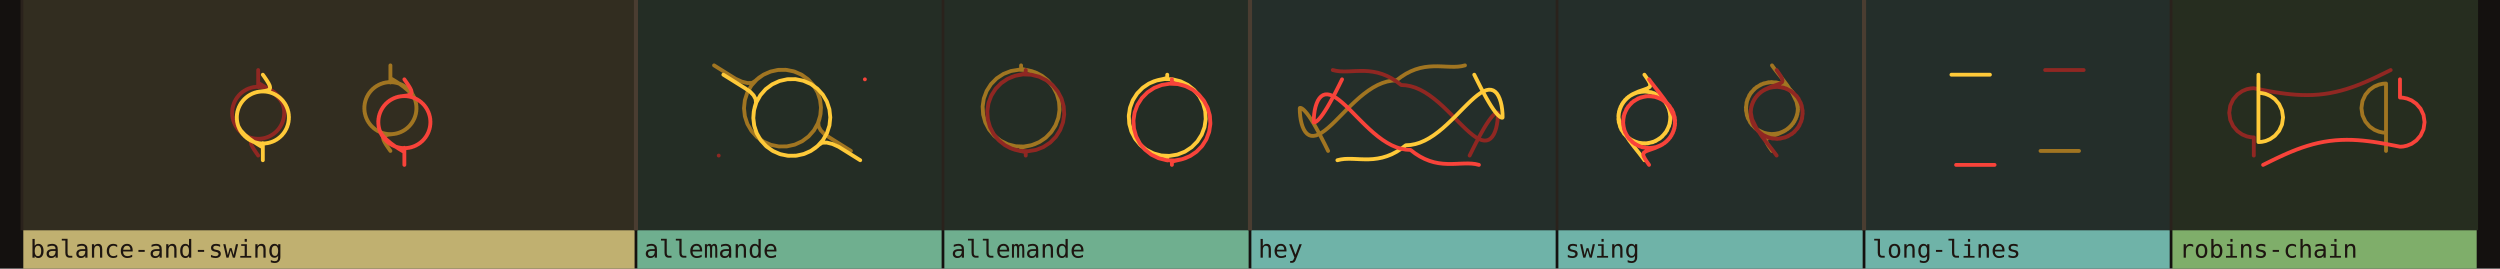
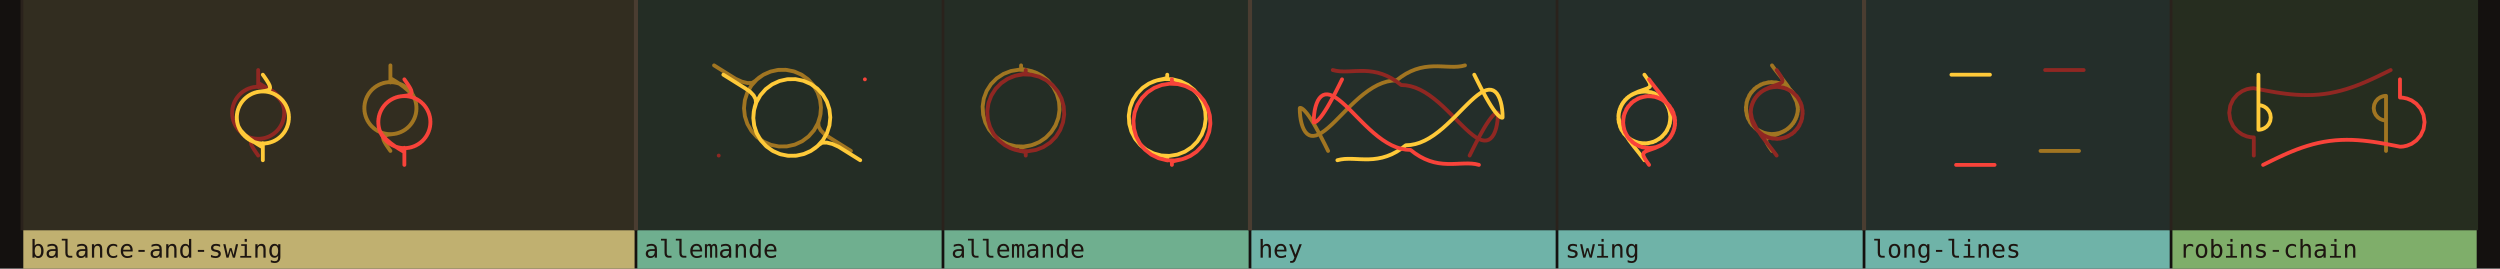
<svg xmlns="http://www.w3.org/2000/svg" viewBox="0 0 912 98" width="912" height="98" role="img">
  <rect width="912" height="98" fill="#14110f" />
  <svg x="8" y="0" width="224" height="84" viewBox="0 0 224 84">
    <rect width="224" height="84" fill="#c0b070" fill-opacity="0.18" />
    <path d="M134.42 23.85L134.42 24.13L134.42 24.83L134.42 25.8L134.42 26.86L134.42 27.85L134.42 28.61L134.42 29.25L134.42 29.75L134.42 30.04L134.42 30.09L134.42 30.09L134.42 30.09L134.42 30.09L134.42 30.07L134.42 29.79L134.42 29.28L134.42 28.66L134.42 27.98L134.42 27.38L134.42 26.97L134.42 26.85L134.42 26.85L134.42 26.85L134.42 26.85L134.42 26.85L134.42 26.85L134.42 26.85L134.42 26.85L134.42 27.12L134.42 27.69L134.42 28.27L134.42 28.53L134.66 28.67L135.32 29.05L136.36 29.68L137.72 30.57L139.33 31.73L141.01 33.16L142.5 34.77L143.41 36.33L143.81 37.87L143.94 39.62L143.74 41.39L143.22 43.1L142.38 44.68L141.26 46.07L139.91 47.24L138.36 48.12L136.67 48.71L134.9 48.96L133.12 48.89L131.38 48.48L129.74 47.75L128.28 46.73L127.03 45.46L126.03 43.97L125.34 42.32L124.96 40.58L124.92 38.79L125.21 37.03L125.82 35.35L126.74 33.82L127.93 32.48L129.35 31.4L130.94 30.59L132.66 30.1L134.44 29.93L136.21 30.1L137.93 30.6L139.52 31.42L140.93 32.51L142.12 33.85L143.03 35.39L143.64 37.07L143.92 38.83L143.87 40.62L143.49 42.36L142.78 44L141.79 45.49L140.53 46.76L139.06 47.77L137.42 48.49L135.68 48.89L133.9 48.96L132.13 48.7L130.45 48.11L128.9 47.21L127.55 46.05L126.44 44.65L125.61 43.06L125.09 41.36L124.9 39.58L125.04 37.8L125.52 36.08L126.3 34.47L127.38 33.04L128.7 31.84L130.22 30.91L131.89 30.27L133.65 29.96L135.44 29.99L137.19 30.34L138.84 31.02L140.34 32L141.63 33.23L142.66 34.69L143.41 36.31L143.84 38.05L143.93 39.83L143.7 41.6L143.13 43.3L142.26 44.86L141.11 46.23L139.73 47.36L138.16 48.21L136.51 48.74L134.96 48.97L133.6 49.13L132.57 49.39L131.96 49.78L131.77 50.34L131.92 51.06L132.33 51.91L132.88 52.82L133.46 53.68L133.96 54.4L134.3 54.88L134.42 55.06" fill="none" stroke="#a17521" stroke-width="1.4" stroke-linecap="round" stroke-linejoin="round" />
    <path d="M86.19 25.55L86.19 25.82L86.19 26.53L86.19 27.5L86.19 28.56L86.19 29.55L86.19 30.31L86.19 30.95L86.19 31.44L86.19 31.74L86.19 31.79L86.19 31.79L86.19 31.79L86.19 31.79L86.19 31.76L86.19 31.48L86.19 30.98L86.19 30.36L86.19 29.68L86.19 29.07L86.19 28.66L86.19 28.55L86.19 28.55L86.19 28.55L86.19 28.55L86.19 28.55L86.19 28.55L86.19 28.55L86.19 28.55L86.19 28.81L86.19 29.39L86.19 29.97L86.19 30.23L86.43 30.37L87.09 30.75L88.13 31.38L89.49 32.26L91.1 33.43L92.78 34.86L94.27 36.47L95.18 38.03L95.58 39.56L95.71 41.31L95.51 43.09L94.99 44.8L94.15 46.38L93.03 47.77L91.68 48.93L90.13 49.82L88.44 50.4L86.67 50.66L84.89 50.58L83.15 50.18L81.51 49.45L80.05 48.43L78.8 47.15L77.8 45.67L77.11 44.02L76.73 42.28L76.69 40.49L76.98 38.73L77.59 37.05L78.51 35.52L79.7 34.18L81.12 33.09L82.71 32.29L84.43 31.79L86.21 31.63L87.98 31.8L89.7 32.3L91.29 33.11L92.7 34.21L93.89 35.55L94.8 37.08L95.41 38.76L95.69 40.53L95.64 42.31L95.26 44.06L94.55 45.7L93.56 47.18L92.3 48.45L90.83 49.47L89.19 50.19L87.45 50.59L85.67 50.66L83.9 50.4L82.22 49.81L80.67 48.91L79.32 47.74L78.21 46.34L77.38 44.76L76.86 43.05L76.67 41.28L76.81 39.5L77.29 37.77L78.07 36.17L79.15 34.74L80.47 33.54L81.99 32.6L83.66 31.97L85.42 31.66L87.21 31.68L88.96 32.04L90.61 32.72L92.11 33.69L93.4 34.93L94.43 36.39L95.18 38.01L95.61 39.74L95.7 41.53L95.47 43.3L94.9 44.99L94.03 46.55L92.88 47.92L91.5 49.05L89.93 49.91L88.28 50.44L86.73 50.66L85.37 50.83L84.34 51.08L83.73 51.47L83.54 52.03L83.69 52.76L84.1 53.61L84.65 54.52L85.23 55.38L85.73 56.1L86.07 56.58L86.19 56.75" fill="none" stroke="#902722" stroke-width="1.4" stroke-linecap="round" stroke-linejoin="round" />
    <path d="M87.88 58.45L87.88 58.18L87.88 57.47L87.88 56.5L87.88 55.44L87.88 54.45L87.88 53.69L87.88 53.05L87.88 52.56L87.88 52.26L87.88 52.21L87.88 52.21L87.88 52.21L87.88 52.21L87.88 52.24L87.88 52.52L87.88 53.02L87.88 53.64L87.88 54.32L87.88 54.93L87.88 55.34L87.88 55.45L87.88 55.45L87.88 55.45L87.88 55.45L87.88 55.45L87.88 55.45L87.88 55.45L87.88 55.45L87.88 55.19L87.88 54.61L87.88 54.03L87.88 53.77L87.65 53.63L86.98 53.25L85.95 52.62L84.58 51.74L82.97 50.57L81.29 49.14L79.8 47.53L78.89 45.97L78.5 44.44L78.36 42.69L78.56 40.91L79.09 39.2L79.92 37.62L81.04 36.23L82.4 35.07L83.95 34.18L85.63 33.6L87.4 33.34L89.19 33.42L90.93 33.82L92.56 34.55L94.03 35.57L95.28 36.85L96.27 38.33L96.96 39.98L97.34 41.72L97.38 43.51L97.09 45.27L96.48 46.95L95.56 48.48L94.37 49.82L92.96 50.91L91.36 51.71L89.65 52.21L87.87 52.37L86.09 52.2L84.37 51.7L82.78 50.89L81.37 49.79L80.19 48.45L79.28 46.92L78.67 45.24L78.38 43.47L78.43 41.69L78.82 39.94L79.52 38.3L80.52 36.82L81.77 35.55L83.24 34.53L84.88 33.81L86.62 33.41L88.4 33.34L90.17 33.6L91.86 34.19L93.4 35.09L94.76 36.26L95.87 37.66L96.7 39.24L97.22 40.95L97.41 42.72L97.26 44.5L96.79 46.23L96 47.83L94.93 49.26L93.61 50.46L92.08 51.4L90.41 52.03L88.65 52.34L86.87 52.32L85.12 51.96L83.46 51.28L81.97 50.31L80.68 49.07L79.64 47.61L78.9 45.99L78.47 44.26L78.37 42.47L78.61 40.7L79.17 39.01L80.04 37.45L81.19 36.08L82.57 34.95L84.14 34.09L85.79 33.56L87.34 33.34L88.7 33.17L89.73 32.92L90.34 32.53L90.54 31.97L90.38 31.24L89.97 30.39L89.42 29.48L88.85 28.62L88.35 27.9L88.01 27.42L87.88 27.25" fill="none" stroke="#ffca39" stroke-width="1.4" stroke-linecap="round" stroke-linejoin="round" />
    <path d="M139.51 60.15L139.51 59.87L139.51 59.17L139.51 58.2L139.51 57.14L139.51 56.15L139.51 55.39L139.51 54.75L139.51 54.25L139.51 53.96L139.51 53.91L139.51 53.91L139.51 53.91L139.51 53.91L139.51 53.93L139.51 54.21L139.51 54.72L139.51 55.34L139.51 56.02L139.51 56.62L139.51 57.03L139.51 57.15L139.51 57.15L139.51 57.15L139.51 57.15L139.51 57.15L139.51 57.15L139.51 57.15L139.51 57.15L139.51 56.88L139.51 56.31L139.51 55.73L139.51 55.47L139.27 55.33L138.61 54.95L137.57 54.32L136.2 53.43L134.6 52.27L132.91 50.84L131.43 49.23L130.51 47.67L130.12 46.13L129.99 44.38L130.19 42.61L130.71 40.9L131.55 39.32L132.66 37.93L134.02 36.76L135.57 35.88L137.26 35.29L139.03 35.04L140.81 35.11L142.55 35.52L144.18 36.25L145.65 37.27L146.9 38.54L147.89 40.03L148.59 41.68L148.97 43.42L149.01 45.21L148.72 46.97L148.1 48.65L147.19 50.18L146 51.52L144.58 52.6L142.99 53.41L141.27 53.9L139.49 54.07L137.71 53.9L136 53.4L134.41 52.58L132.99 51.49L131.81 50.15L130.9 48.61L130.29 46.93L130.01 45.17L130.06 43.38L130.44 41.64L131.14 40L132.14 38.51L133.4 37.24L134.87 36.23L136.5 35.51L138.24 35.11L140.03 35.04L141.8 35.3L143.48 35.89L145.03 36.79L146.38 37.95L147.49 39.35L148.32 40.94L148.84 42.64L149.03 44.42L148.89 46.2L148.41 47.92L147.62 49.53L146.55 50.96L145.23 52.16L143.71 53.09L142.04 53.73L140.28 54.04L138.49 54.01L136.74 53.66L135.09 52.98L133.59 52L132.3 50.77L131.27 49.31L130.52 47.69L130.09 45.95L129.99 44.17L130.23 42.4L130.8 40.7L131.67 39.14L132.81 37.77L134.2 36.64L135.77 35.79L137.41 35.26L138.96 35.03L140.33 34.87L141.36 34.61L141.96 34.22L142.16 33.66L142.01 32.94L141.6 32.09L141.05 31.18L140.47 30.32L139.97 29.6L139.63 29.12L139.51 28.94" fill="none" stroke="#f8433a" stroke-width="1.4" stroke-linecap="round" stroke-linejoin="round" />
  </svg>
  <path d="M8 0L8 84" stroke="#2a221c" stroke-width="1" fill="none" />
  <svg x="8" y="84" width="224" height="14" viewBox="0 0 224 14">
    <rect x="0.5" width="223" height="14" fill="#c0b070" />
    <text x="3" y="10" fill="#1d1510" font-size="9" font-family="ui-monospace, Menlo, monospace">balance-and-swing</text>
  </svg>
  <svg x="232" y="0" width="112" height="84" viewBox="0 0 112 84">
    <rect width="112" height="84" fill="#6faf8f" fill-opacity="0.18" />
    <path d="M78.42 55.06L78.08 54.84L77.16 54.27L75.79 53.41L74.11 52.36L72.27 51.21L70.4 50.04L68.68 48.87L67.41 47.53L66.65 46.16L66.51 44.79L66.95 43.34L67.35 41.5L67.49 39.26L67.21 36.65L66.34 33.87L64.89 31.3L62.93 29.09L60.56 27.34L57.87 26.13L54.99 25.5L52.04 25.48L49.16 26.09L46.46 27.28L44.07 29.01L42.1 31.2L40.62 33.75L39.72 36.56L39.41 39.49L39.73 42.42L40.65 45.22L42.14 47.77L44.12 49.95L46.52 51.66L49.22 52.84L52.11 53.43L55.06 53.4L57.94 52.76L60.62 51.53L62.98 49.77L64.93 47.55L66.36 44.98L67.23 42.16L67.49 39.22L67.14 36.3L66.18 33.51L64.65 30.98L62.64 28.83L60.22 27.15L57.5 26.01L54.6 25.46L51.65 25.53L48.9 26.17L46.64 27.18L44.88 28.33L43.58 29.47L42.38 30.25L40.69 30.3L38.6 29.78L36.35 28.75L34.13 27.38L32.01 26.05L30.21 24.93L28.96 24.14L28.49 23.85" fill="none" stroke="#a17521" stroke-width="1.4" stroke-linecap="round" stroke-linejoin="round" />
    <path d="M30.19 56.75L30.19 56.75L30.19 56.75L30.19 56.75L30.19 56.75L30.19 56.75L30.19 56.75L30.19 56.75L30.19 56.75L30.19 56.75L30.19 56.75L30.19 56.75L30.19 56.75L30.19 56.75L30.19 56.75L30.19 56.75L30.19 56.75L30.19 56.75L30.19 56.75L30.19 56.75L30.19 56.75L30.19 56.75L30.19 56.75L30.19 56.75L30.19 56.75L30.19 56.75L30.19 56.75L30.19 56.75L30.19 56.75L30.19 56.75L30.19 56.75L30.19 56.75L30.19 56.75L30.19 56.75L30.19 56.75L30.19 56.75L30.19 56.75L30.19 56.75L30.19 56.75L30.19 56.75L30.19 56.75L30.19 56.75L30.19 56.75L30.19 56.75L30.19 56.75L30.19 56.75L30.19 56.75L30.19 56.75L30.19 56.75L30.19 56.75L30.19 56.75L30.19 56.75L30.19 56.75L30.19 56.75L30.19 56.75L30.19 56.75L30.19 56.75L30.19 56.75L30.19 56.75L30.19 56.75L30.19 56.75L30.19 56.75L30.19 56.75L30.19 56.75L30.19 56.75" fill="none" stroke="#902722" stroke-width="1.4" stroke-linecap="round" stroke-linejoin="round" />
    <path d="M31.88 27.25L32.22 27.46L33.15 28.04L34.52 28.89L36.19 29.94L38.04 31.09L39.91 32.26L41.62 33.43L42.9 34.77L43.65 36.15L43.79 37.51L43.35 38.96L42.96 40.8L42.81 43.05L43.09 45.65L43.97 48.43L45.42 51L47.37 53.21L49.74 54.96L52.43 56.18L55.31 56.81L58.26 56.82L61.14 56.22L63.84 55.03L66.23 53.3L68.21 51.11L69.68 48.55L70.59 45.75L70.89 42.81L70.57 39.88L69.65 37.08L68.17 34.54L66.18 32.36L63.78 30.64L61.08 29.46L58.19 28.87L55.24 28.9L52.37 29.54L49.69 30.77L47.32 32.53L45.38 34.75L43.94 37.32L43.07 40.14L42.81 43.08L43.17 46.01L44.13 48.79L45.65 51.32L47.66 53.47L50.09 55.15L52.8 56.3L55.7 56.84L58.65 56.77L61.41 56.13L63.66 55.13L65.42 53.97L66.73 52.83L67.93 52.05L69.61 52.01L71.7 52.53L73.95 53.55L76.17 54.93L78.29 56.25L80.1 57.38L81.34 58.16L81.81 58.45" fill="none" stroke="#ffca39" stroke-width="1.4" stroke-linecap="round" stroke-linejoin="round" />
    <path d="M83.51 28.94L83.51 28.94L83.51 28.94L83.51 28.94L83.51 28.94L83.51 28.94L83.51 28.94L83.51 28.94L83.51 28.94L83.51 28.94L83.51 28.94L83.51 28.94L83.51 28.94L83.51 28.94L83.51 28.94L83.51 28.94L83.51 28.94L83.51 28.94L83.51 28.94L83.51 28.94L83.51 28.94L83.51 28.94L83.51 28.94L83.51 28.94L83.51 28.94L83.51 28.94L83.51 28.94L83.51 28.94L83.51 28.94L83.51 28.94L83.51 28.94L83.51 28.94L83.51 28.94L83.51 28.94L83.51 28.94L83.51 28.94L83.51 28.94L83.51 28.94L83.51 28.94L83.51 28.94L83.51 28.94L83.51 28.94L83.51 28.94L83.51 28.94L83.51 28.94L83.51 28.94L83.51 28.94L83.51 28.94L83.51 28.94L83.51 28.94L83.51 28.94L83.51 28.94L83.51 28.94L83.51 28.94L83.51 28.94L83.51 28.94L83.51 28.94L83.51 28.94L83.51 28.94L83.51 28.94L83.51 28.94L83.51 28.94L83.51 28.94L83.51 28.94L83.51 28.94" fill="none" stroke="#f8433a" stroke-width="1.4" stroke-linecap="round" stroke-linejoin="round" />
  </svg>
  <path d="M232 0L232 84" stroke="#2a221c" stroke-width="1" fill="none" />
  <svg x="232" y="84" width="112" height="14" viewBox="0 0 112 14">
    <rect x="0.5" width="111" height="14" fill="#6faf8f" />
    <text x="3" y="10" fill="#1d1510" font-size="9" font-family="ui-monospace, Menlo, monospace">allemande</text>
  </svg>
  <svg x="344" y="0" width="112" height="84" viewBox="0 0 112 84">
    <rect width="112" height="84" fill="#6faf8f" fill-opacity="0.18" />
    <path d="M28.49 23.85L28.49 23.89L28.49 24L28.49 24.17L28.49 24.37L28.49 24.59L28.49 24.81L28.56 25.02L28.97 25.21L29.74 25.39L30.87 25.61L32.35 25.95L34.12 26.59L36.1 27.65L38.16 29.27L40.06 31.49L41.46 34.08L42.3 36.91L42.53 39.85L42.14 42.77L41.14 45.55L39.59 48.05L37.55 50.18L35.11 51.84L32.38 52.95L29.47 53.46L26.53 53.36L23.67 52.64L21.02 51.34L18.7 49.52L16.82 47.26L15.44 44.65L14.65 41.81L14.46 38.86L14.89 35.95L15.93 33.18L17.51 30.7L19.58 28.6L22.05 26.98L24.79 25.91L27.7 25.43L30.65 25.58L33.5 26.34L36.13 27.67L38.42 29.53L40.27 31.82L41.61 34.45L42.37 37.3L42.51 40.24L42.04 43.15L40.97 45.9L39.35 48.36L37.34 50.36L35.29 51.74L33.38 52.62L31.72 53.12L30.38 53.41L29.39 53.64L28.76 53.87L28.5 54.12L28.49 54.38L28.49 54.64L28.49 54.85L28.49 55L28.49 55.06" fill="none" stroke="#a17521" stroke-width="1.4" stroke-linecap="round" stroke-linejoin="round" />
    <path d="M30.19 56.75L30.19 56.71L30.19 56.6L30.19 56.44L30.19 56.24L30.19 56.02L30.19 55.79L30.12 55.58L29.71 55.4L28.93 55.21L27.81 55L26.33 54.65L24.56 54.02L22.58 52.95L20.52 51.33L18.62 49.12L17.21 46.53L16.38 43.7L16.15 40.76L16.54 37.84L17.54 35.06L19.09 32.55L21.13 30.42L23.57 28.77L26.3 27.66L29.2 27.14L32.15 27.25L35.01 27.96L37.66 29.26L39.98 31.08L41.86 33.35L43.24 35.96L44.03 38.8L44.22 41.74L43.78 44.66L42.75 47.42L41.17 49.91L39.1 52.01L36.63 53.63L33.89 54.7L30.98 55.17L28.03 55.03L25.18 54.27L22.55 52.94L20.26 51.08L18.4 48.79L17.07 46.16L16.31 43.31L16.17 40.36L16.64 37.45L17.71 34.71L19.33 32.24L21.34 30.25L23.39 28.87L25.3 27.99L26.96 27.49L28.3 27.2L29.28 26.97L29.92 26.74L30.18 26.49L30.19 26.22L30.19 25.97L30.19 25.75L30.19 25.61L30.19 25.55" fill="none" stroke="#902722" stroke-width="1.4" stroke-linecap="round" stroke-linejoin="round" />
    <path d="M81.81 58.45L81.81 58.41L81.81 58.3L81.81 58.14L81.81 57.94L81.81 57.72L81.81 57.49L81.74 57.28L81.33 57.09L80.56 56.91L79.43 56.69L77.96 56.35L76.18 55.71L74.2 54.65L72.14 53.03L70.25 50.81L68.84 48.22L68 45.39L67.78 42.45L68.17 39.53L69.16 36.76L70.71 34.25L72.75 32.12L75.19 30.46L77.92 29.36L80.83 28.84L83.77 28.94L86.64 29.66L89.28 30.96L91.6 32.78L93.49 35.05L94.86 37.66L95.66 40.5L95.84 43.44L95.41 46.36L94.38 49.12L92.79 51.6L90.72 53.7L88.26 55.32L85.51 56.39L82.6 56.87L79.65 56.72L76.8 55.97L74.18 54.63L71.88 52.78L70.03 50.49L68.69 47.86L67.94 45.01L67.79 42.06L68.27 39.15L69.34 36.4L70.96 33.94L72.96 31.94L75.01 30.56L76.92 29.68L78.58 29.18L79.92 28.9L80.91 28.67L81.54 28.44L81.8 28.19L81.81 27.92L81.81 27.67L81.81 27.45L81.81 27.3L81.81 27.25" fill="none" stroke="#ffca39" stroke-width="1.4" stroke-linecap="round" stroke-linejoin="round" />
    <path d="M83.51 28.94L83.51 28.98L83.51 29.09L83.51 29.26L83.51 29.46L83.51 29.68L83.51 29.9L83.58 30.11L83.99 30.3L84.76 30.48L85.89 30.7L87.37 31.04L89.14 31.68L91.12 32.74L93.18 34.36L95.07 36.58L96.48 39.17L97.32 42L97.55 44.94L97.15 47.86L96.16 50.64L94.61 53.15L92.57 55.27L90.13 56.93L87.4 58.04L84.49 58.55L81.55 58.45L78.69 57.73L76.04 56.44L73.72 54.61L71.83 52.35L70.46 49.74L69.67 46.9L69.48 43.95L69.91 41.04L70.94 38.28L72.53 35.79L74.6 33.69L77.06 32.07L79.81 31L82.72 30.53L85.67 30.67L88.52 31.43L91.15 32.76L93.44 34.62L95.29 36.91L96.63 39.54L97.38 42.39L97.53 45.33L97.06 48.24L95.98 50.99L94.36 53.45L92.36 55.45L90.31 56.83L88.4 57.71L86.74 58.21L85.4 58.5L84.41 58.73L83.78 58.96L83.52 59.21L83.51 59.47L83.51 59.73L83.51 59.94L83.51 60.09L83.51 60.15" fill="none" stroke="#f8433a" stroke-width="1.4" stroke-linecap="round" stroke-linejoin="round" />
  </svg>
  <path d="M344 0L344 84" stroke="#2a221c" stroke-width="1" fill="none" />
  <svg x="344" y="84" width="112" height="14" viewBox="0 0 112 14">
    <rect x="0.5" width="111" height="14" fill="#6faf8f" />
    <text x="3" y="10" fill="#1d1510" font-size="9" font-family="ui-monospace, Menlo, monospace">allemande</text>
  </svg>
  <svg x="456" y="0" width="112" height="84" viewBox="0 0 112 84">
    <rect width="112" height="84" fill="#6fb3a8" fill-opacity="0.18" />
    <path d="M28.49 55.06L27.3 52.66L26.16 50.44L25.1 48.41L24.1 46.59L23.17 44.98L22.32 43.6L21.54 42.43L20.84 41.47L20.21 40.72L19.67 40.15L19.21 39.76L18.83 39.51L18.53 39.39L18.32 39.36L18.19 39.39L18.15 39.45L18.19 40.94L18.32 42.4L18.53 43.79L18.83 45.09L19.21 46.26L19.67 47.29L20.21 48.15L20.84 48.82L21.54 49.29L22.32 49.55L23.17 49.58L24.1 49.4L25.1 49L26.16 48.4L27.3 47.6L28.49 46.63L29.75 45.5L31.06 44.24L32.42 42.87L33.84 41.43L35.3 39.95L36.81 38.46L38.36 36.99L39.94 35.57L41.56 34.24L43.21 33.02L44.88 31.94L46.57 31.02L48.27 30.29L49.99 29.75L51.72 29.42L53.45 29.31L55.19 28L56.91 26.9L58.63 26.02L60.34 25.33L62.03 24.82L63.7 24.48L65.35 24.28L66.96 24.19L68.55 24.18L70.1 24.23L71.6 24.3L73.07 24.35L74.48 24.37L75.85 24.31L77.16 24.15L78.42 23.85" fill="none" stroke="#a17521" stroke-width="1.4" stroke-linecap="round" stroke-linejoin="round" />
    <path d="M30.19 25.55L31.44 25.84L32.75 26.01L34.12 26.06L35.54 26.05L37 25.99L38.51 25.92L40.06 25.88L41.64 25.88L43.26 25.97L44.9 26.18L46.57 26.52L48.26 27.03L49.97 27.71L51.69 28.6L53.42 29.7L55.15 31.01L56.88 31.12L58.61 31.45L60.33 31.98L62.04 32.72L63.73 33.64L65.4 34.72L67.04 35.94L68.66 37.27L70.25 38.69L71.79 40.16L73.3 41.65L74.77 43.13L76.18 44.57L77.55 45.93L78.86 47.19L80.12 48.32L81.31 49.3L82.44 50.1L83.51 50.7L84.51 51.1L85.43 51.28L86.29 51.24L87.07 50.99L87.77 50.52L88.39 49.85L88.94 48.99L89.4 47.96L89.78 46.79L90.07 45.49L90.29 44.1L90.41 42.64L90.46 41.15L90.41 41.09L90.29 41.05L90.07 41.09L89.78 41.21L89.4 41.46L88.94 41.85L88.39 42.42L87.77 43.17L87.07 44.12L86.29 45.29L85.43 46.68L84.51 48.28L83.51 50.11L82.44 52.13L81.31 54.36L80.12 56.75" fill="none" stroke="#902722" stroke-width="1.4" stroke-linecap="round" stroke-linejoin="round" />
    <path d="M81.81 27.25L83.01 29.64L84.14 31.87L85.2 33.89L86.2 35.72L87.13 37.32L87.98 38.71L88.76 39.88L89.46 40.83L90.09 41.58L90.63 42.15L91.09 42.54L91.47 42.79L91.77 42.91L91.98 42.95L92.11 42.91L92.15 42.85L92.11 41.36L91.98 39.9L91.77 38.51L91.47 37.21L91.09 36.04L90.63 35.01L90.09 34.15L89.46 33.48L88.76 33.01L87.98 32.76L87.13 32.72L86.2 32.9L85.2 33.3L84.14 33.9L83.01 34.7L81.81 35.68L80.56 36.81L79.25 38.07L77.88 39.43L76.46 40.87L75 42.35L73.49 43.84L71.94 45.31L70.36 46.73L68.74 48.06L67.1 49.28L65.43 50.36L63.74 51.28L62.03 52.02L60.31 52.55L58.58 52.88L56.85 52.99L55.12 54.3L53.39 55.4L51.67 56.29L49.96 56.97L48.27 57.48L46.6 57.82L44.96 58.03L43.34 58.12L41.75 58.12L40.21 58.08L38.7 58.01L37.23 57.95L35.82 57.94L34.45 57.99L33.14 58.16L31.88 58.45" fill="none" stroke="#ffca39" stroke-width="1.4" stroke-linecap="round" stroke-linejoin="round" />
    <path d="M83.51 60.15L82.25 59.85L80.94 59.69L79.58 59.63L78.16 59.65L76.7 59.7L75.19 59.77L73.64 59.82L72.06 59.81L70.44 59.72L68.79 59.52L67.12 59.18L65.43 58.67L63.73 57.98L62.01 57.1L60.28 56L58.55 54.69L56.81 54.58L55.09 54.25L53.37 53.71L51.66 52.98L49.97 52.06L48.3 50.98L46.65 49.76L45.04 48.43L43.45 47.01L41.9 45.54L40.4 44.05L38.93 42.57L37.52 41.13L36.15 39.76L34.84 38.5L33.58 37.37L32.39 36.4L31.26 35.6L30.19 35L29.19 34.6L28.26 34.42L27.41 34.45L26.63 34.71L25.93 35.18L25.31 35.85L24.76 36.71L24.3 37.74L23.92 38.91L23.62 40.21L23.41 41.6L23.28 43.06L23.24 44.55L23.28 44.61L23.41 44.64L23.62 44.61L23.92 44.49L24.3 44.24L24.76 43.85L25.31 43.28L25.93 42.53L26.63 41.57L27.41 40.4L28.26 39.02L29.19 37.41L30.19 35.59L31.26 33.56L32.39 31.34L33.58 28.94" fill="none" stroke="#f8433a" stroke-width="1.4" stroke-linecap="round" stroke-linejoin="round" />
  </svg>
  <path d="M456 0L456 84" stroke="#2a221c" stroke-width="1" fill="none" />
  <svg x="456" y="84" width="112" height="14" viewBox="0 0 112 14">
    <rect x="0.5" width="111" height="14" fill="#6fb3a8" />
    <text x="3" y="10" fill="#1d1510" font-size="9" font-family="ui-monospace, Menlo, monospace">hey</text>
  </svg>
  <svg x="568" y="0" width="112" height="84" viewBox="0 0 112 84">
    <rect width="112" height="84" fill="#6fb3a8" fill-opacity="0.18" />
    <path d="M78.42 23.85L78.66 24.19L79.35 25.13L80.48 26.59L82.04 28.56L83.92 31.04L85.85 33.97L87.38 37.12L87.93 39.97L87.44 42.49L86.15 45.01L84.13 47.07L81.59 48.43L78.75 48.97L75.88 48.63L73.25 47.45L71.09 45.53L69.6 43.06L68.93 40.25L69.13 37.37L70.18 34.68L71.99 32.43L74.39 30.82L77.16 30.01L80.05 30.07L82.79 30.99L85.12 32.69L86.84 35.01L87.79 37.74L87.87 40.63L87.08 43.41L85.5 45.82L83.26 47.65L80.58 48.73L77.7 48.95L74.89 48.3L72.4 46.84L70.47 44.69L69.26 42.07L68.9 39.2L69.41 36.36L70.75 33.81L72.8 31.77L75.36 30.44L78.2 29.93L81.07 30.31L83.69 31.52L85.82 33.47L87.28 35.96L87.92 38.78L87.68 41.66L86.6 44.33L84.83 46.5L82.74 47.94L80.56 48.92L78.65 49.59L77.26 50.09L76.49 50.61L76.26 51.23L76.46 51.99L76.91 52.84L77.46 53.68L77.96 54.4L78.3 54.88L78.42 55.06" fill="none" stroke="#a17521" stroke-width="1.4" stroke-linecap="round" stroke-linejoin="round" />
    <path d="M80.12 56.75L79.88 56.41L79.19 55.48L78.05 54.01L76.49 52.04L74.61 49.57L72.68 46.64L71.15 43.48L70.61 40.63L71.09 38.12L72.38 35.6L74.4 33.53L76.95 32.17L79.79 31.63L82.65 31.97L85.29 33.16L87.45 35.07L88.93 37.55L89.6 40.36L89.41 43.24L88.35 45.93L86.54 48.18L84.14 49.78L81.37 50.59L78.48 50.53L75.74 49.61L73.41 47.91L71.69 45.59L70.75 42.86L70.67 39.98L71.45 37.2L73.03 34.78L75.27 32.95L77.95 31.88L80.83 31.66L83.64 32.31L86.13 33.77L88.07 35.91L89.27 38.54L89.63 41.4L89.12 44.24L87.78 46.8L85.74 48.84L83.17 50.17L80.33 50.67L77.47 50.3L74.85 49.08L72.71 47.14L71.26 44.64L70.62 41.83L70.85 38.95L71.94 36.27L73.71 34.11L75.79 32.66L77.97 31.69L79.89 31.02L81.27 30.51L82.05 30L82.27 29.37L82.07 28.61L81.62 27.77L81.07 26.92L80.58 26.21L80.24 25.72L80.12 25.55" fill="none" stroke="#902722" stroke-width="1.4" stroke-linecap="round" stroke-linejoin="round" />
    <path d="M31.88 58.45L31.65 58.11L30.96 57.18L29.82 55.71L28.26 53.74L26.38 51.26L24.45 48.34L22.92 45.18L22.38 42.33L22.86 39.82L24.15 37.29L26.17 35.23L28.72 33.87L31.56 33.33L34.42 33.67L37.06 34.85L39.22 36.77L40.7 39.25L41.37 42.06L41.18 44.94L40.12 47.63L38.31 49.87L35.91 51.48L33.14 52.29L30.25 52.23L27.51 51.31L25.18 49.61L23.46 47.29L22.52 44.56L22.44 41.67L23.22 38.9L24.8 36.48L27.04 34.65L29.72 33.58L32.6 33.35L35.41 34L37.9 35.47L39.84 37.61L41.04 40.23L41.4 43.1L40.89 45.94L39.55 48.5L37.51 50.54L34.94 51.87L32.1 52.37L29.24 51.99L26.62 50.78L24.48 48.84L23.03 46.34L22.39 43.53L22.62 40.65L23.71 37.97L25.48 35.8L27.56 34.36L29.74 33.38L31.66 32.72L33.04 32.21L33.82 31.7L34.04 31.07L33.84 30.31L33.39 29.46L32.84 28.62L32.35 27.9L32.01 27.42L31.88 27.25" fill="none" stroke="#ffca39" stroke-width="1.4" stroke-linecap="round" stroke-linejoin="round" />
    <path d="M33.58 28.94L33.82 29.28L34.51 30.22L35.64 31.68L37.2 33.65L39.08 36.13L41.02 39.06L42.54 42.22L43.09 45.07L42.61 47.58L41.32 50.1L39.3 52.16L36.75 53.53L33.91 54.06L31.04 53.72L28.41 52.54L26.25 50.62L24.77 48.15L24.09 45.34L24.29 42.46L25.34 39.77L27.15 37.52L29.56 35.92L32.33 35.11L35.22 35.16L37.95 36.09L40.29 37.78L42.01 40.1L42.95 42.83L43.03 45.72L42.25 48.5L40.66 50.91L38.43 52.74L35.75 53.82L32.87 54.04L30.06 53.39L27.57 51.93L25.63 49.78L24.43 47.16L24.06 44.3L24.58 41.45L25.92 38.9L27.96 36.86L30.52 35.53L33.37 35.03L36.23 35.4L38.85 36.61L40.99 38.56L42.44 41.05L43.08 43.87L42.85 46.75L41.76 49.42L39.99 51.59L37.91 53.03L35.72 54.01L33.81 54.68L32.43 55.19L31.65 55.7L31.43 56.32L31.62 57.08L32.08 57.93L32.62 58.77L33.12 59.49L33.46 59.97L33.58 60.15" fill="none" stroke="#f8433a" stroke-width="1.4" stroke-linecap="round" stroke-linejoin="round" />
  </svg>
  <path d="M568 0L568 84" stroke="#2a221c" stroke-width="1" fill="none" />
  <svg x="568" y="84" width="112" height="14" viewBox="0 0 112 14">
    <rect x="0.5" width="111" height="14" fill="#6fb3a8" />
    <text x="3" y="10" fill="#1d1510" font-size="9" font-family="ui-monospace, Menlo, monospace">swing</text>
  </svg>
  <svg x="680" y="0" width="112" height="84" viewBox="0 0 112 84">
    <rect width="112" height="84" fill="#6fb3a8" fill-opacity="0.18" />
    <path d="M78.42 55.06L78.38 55.06L78.28 55.06L78.12 55.06L77.88 55.06L77.59 55.06L77.23 55.06L76.82 55.06L76.36 55.06L75.85 55.06L75.3 55.06L74.71 55.06L74.08 55.06L73.44 55.06L72.77 55.06L72.09 55.06L71.4 55.06L70.71 55.06L70.03 55.06L69.36 55.06L68.71 55.06L68.09 55.06L67.5 55.06L66.94 55.06L66.43 55.06L65.97 55.06L65.56 55.06L65.2 55.06L64.91 55.06L64.68 55.06L64.51 55.06L64.41 55.06L64.38 55.06L64.41 55.06L64.51 55.06L64.68 55.06L64.91 55.06L65.2 55.06L65.56 55.06L65.97 55.06L66.43 55.06L66.94 55.06L67.5 55.06L68.09 55.06L68.71 55.06L69.36 55.06L70.03 55.06L70.71 55.06L71.4 55.06L72.09 55.06L72.77 55.06L73.44 55.06L74.08 55.06L74.71 55.06L75.3 55.06L75.85 55.06L76.36 55.06L76.82 55.06L77.23 55.06L77.59 55.06L77.88 55.06L78.12 55.06L78.28 55.06L78.38 55.06L78.42 55.06" fill="none" stroke="#a17521" stroke-width="1.4" stroke-linecap="round" stroke-linejoin="round" />
    <path d="M80.12 25.55L80.08 25.55L79.98 25.55L79.81 25.55L79.58 25.55L79.29 25.55L78.93 25.55L78.52 25.55L78.06 25.55L77.55 25.55L76.99 25.55L76.4 25.55L75.78 25.55L75.13 25.55L74.46 25.55L73.78 25.55L73.09 25.55L72.41 25.55L71.72 25.55L71.06 25.55L70.41 25.55L69.78 25.55L69.19 25.55L68.64 25.55L68.13 25.55L67.67 25.55L67.26 25.55L66.9 25.55L66.61 25.55L66.38 25.55L66.21 25.55L66.11 25.55L66.07 25.55L66.11 25.55L66.21 25.55L66.38 25.55L66.61 25.55L66.9 25.55L67.26 25.55L67.67 25.55L68.13 25.55L68.64 25.55L69.19 25.55L69.78 25.55L70.41 25.55L71.06 25.55L71.72 25.55L72.41 25.55L73.09 25.55L73.78 25.55L74.46 25.55L75.13 25.55L75.78 25.55L76.4 25.55L76.99 25.55L77.55 25.55L78.06 25.55L78.52 25.55L78.93 25.55L79.29 25.55L79.58 25.55L79.81 25.55L79.98 25.55L80.08 25.55L80.12 25.55" fill="none" stroke="#902722" stroke-width="1.4" stroke-linecap="round" stroke-linejoin="round" />
    <path d="M31.88 27.25L31.92 27.25L32.02 27.25L32.19 27.25L32.42 27.25L32.71 27.25L33.07 27.25L33.48 27.25L33.94 27.25L34.45 27.25L35.01 27.25L35.6 27.25L36.22 27.25L36.87 27.25L37.54 27.25L38.22 27.25L38.91 27.25L39.59 27.25L40.28 27.25L40.94 27.25L41.59 27.25L42.22 27.25L42.81 27.25L43.36 27.25L43.87 27.25L44.33 27.25L44.74 27.25L45.1 27.25L45.39 27.25L45.62 27.25L45.79 27.25L45.89 27.25L45.93 27.25L45.89 27.25L45.79 27.25L45.62 27.25L45.39 27.25L45.1 27.25L44.74 27.25L44.33 27.25L43.87 27.25L43.36 27.25L42.81 27.25L42.22 27.25L41.59 27.25L40.94 27.25L40.28 27.25L39.59 27.25L38.91 27.25L38.22 27.25L37.54 27.25L36.87 27.25L36.22 27.25L35.6 27.25L35.01 27.25L34.45 27.25L33.94 27.25L33.48 27.25L33.07 27.25L32.71 27.25L32.42 27.25L32.19 27.25L32.02 27.25L31.92 27.25L31.88 27.25" fill="none" stroke="#ffca39" stroke-width="1.4" stroke-linecap="round" stroke-linejoin="round" />
    <path d="M33.58 60.15L33.62 60.15L33.72 60.15L33.88 60.15L34.12 60.15L34.41 60.15L34.77 60.15L35.18 60.15L35.64 60.15L36.15 60.15L36.7 60.15L37.29 60.15L37.92 60.15L38.56 60.15L39.23 60.15L39.91 60.15L40.6 60.15L41.29 60.15L41.97 60.15L42.64 60.15L43.29 60.15L43.91 60.15L44.5 60.15L45.06 60.15L45.57 60.15L46.03 60.15L46.44 60.15L46.8 60.15L47.09 60.15L47.32 60.15L47.49 60.15L47.59 60.15L47.62 60.15L47.59 60.15L47.49 60.15L47.32 60.15L47.09 60.15L46.8 60.15L46.44 60.15L46.03 60.15L45.57 60.15L45.06 60.15L44.5 60.15L43.91 60.15L43.29 60.15L42.64 60.15L41.97 60.15L41.29 60.15L40.6 60.15L39.91 60.15L39.23 60.15L38.56 60.15L37.92 60.15L37.29 60.15L36.7 60.15L36.15 60.15L35.64 60.15L35.18 60.15L34.77 60.15L34.41 60.15L34.12 60.15L33.88 60.15L33.72 60.15L33.62 60.15L33.58 60.15" fill="none" stroke="#f8433a" stroke-width="1.4" stroke-linecap="round" stroke-linejoin="round" />
  </svg>
  <path d="M680 0L680 84" stroke="#2a221c" stroke-width="1" fill="none" />
  <svg x="680" y="84" width="112" height="14" viewBox="0 0 112 14">
    <rect x="0.5" width="111" height="14" fill="#6fb3a8" />
    <text x="3" y="10" fill="#1d1510" font-size="9" font-family="ui-monospace, Menlo, monospace">long-lines</text>
  </svg>
  <svg x="792" y="0" width="112" height="84" viewBox="0 0 112 84">
    <rect width="112" height="84" fill="#7fae6a" fill-opacity="0.18" />
-     <path d="M78.42 55.06L78.42 55L78.42 54.84L78.42 54.57L78.42 54.21L78.42 53.77L78.42 53.24L78.42 52.63L78.42 51.96L78.42 51.22L78.42 50.42L78.42 49.58L78.42 48.69L78.42 47.76L78.42 46.8L78.42 45.81L78.42 44.81L78.42 43.79L78.42 42.77L78.42 41.75L78.42 40.73L78.42 39.73L78.42 38.74L78.42 37.78L78.42 36.85L78.42 35.96L78.42 35.12L78.42 34.32L78.42 33.58L78.42 32.91L78.42 32.3L78.42 31.77L78.42 31.33L78.42 30.97L78.42 30.7L78.42 30.54L78.42 30.48L78.1 30.49L77.21 30.56L75.85 30.86L74.19 31.54L72.44 32.76L70.9 34.56L69.83 36.86L69.45 39.45L69.83 42.05L70.9 44.35L72.44 46.15L74.19 47.37L75.85 48.05L77.21 48.34L78.1 48.42L78.42 48.43L78.42 48.56L78.42 48.92L78.42 49.46L78.42 50.14L78.42 50.92L78.42 51.74L78.42 52.56L78.42 53.34L78.42 54.02L78.42 54.57L78.42 54.93L78.42 55.06" fill="none" stroke="#a17521" stroke-width="1.4" stroke-linecap="round" stroke-linejoin="round" />
+     <path d="M78.42 55.06L78.42 55L78.42 54.83L78.42 54.56L78.42 54.19L78.42 53.74L78.42 53.2L78.42 52.59L78.42 51.92L78.42 51.18L78.42 50.4L78.42 49.57L78.42 48.7L78.42 47.8L78.42 46.89L78.42 45.95L78.42 45.01L78.42 44.07L78.42 43.14L78.42 42.22L78.42 41.32L78.42 40.46L78.42 39.63L78.42 38.84L78.42 38.11L78.42 37.43L78.42 36.82L78.42 36.29L78.42 35.83L78.42 35.47L78.42 35.19L78.42 35.03L78.42 34.97L78.42 34.97L78.42 34.97L78.42 34.97L78.42 34.97L78.26 34.97L77.81 35.01L77.14 35.16L76.3 35.5L75.43 36.11L74.66 37.01L74.12 38.16L73.93 39.45L74.12 40.75L74.66 41.9L75.43 42.8L76.3 43.41L77.14 43.75L77.81 43.9L78.26 43.94L78.42 43.94L78.42 44.16L78.42 44.76L78.42 45.68L78.42 46.82L78.42 48.12L78.42 49.5L78.42 50.88L78.42 52.17L78.42 53.32L78.42 54.23L78.42 54.84L78.42 55.06" fill="none" stroke="#a17521" stroke-width="1.4" stroke-linecap="round" stroke-linejoin="round" />
    <path d="M80.12 25.55L80.01 25.6L79.69 25.76L79.18 26.01L78.48 26.36L77.61 26.79L76.58 27.29L75.41 27.86L74.09 28.48L72.65 29.14L71.1 29.82L69.44 30.52L67.69 31.21L65.86 31.87L63.96 32.49L62 33.05L59.99 33.54L57.94 33.96L55.87 34.28L53.79 34.51L51.7 34.65L49.63 34.69L47.59 34.66L45.6 34.56L43.65 34.4L41.79 34.19L40.01 33.95L38.33 33.7L36.77 33.43L35.34 33.18L34.05 32.94L32.93 32.72L31.98 32.53L31.21 32.38L30.65 32.27L30.31 32.2L30.19 32.18L29.87 32.19L28.98 32.26L27.62 32.55L25.96 33.24L24.21 34.46L22.67 36.26L21.6 38.56L21.22 41.15L21.6 43.74L22.67 46.04L24.21 47.84L25.96 49.06L27.62 49.75L28.98 50.04L29.87 50.12L30.19 50.12L30.19 50.25L30.19 50.61L30.19 51.16L30.19 51.84L30.19 52.62L30.19 53.44L30.19 54.26L30.19 55.03L30.19 55.72L30.19 56.26L30.19 56.62L30.19 56.75" fill="none" stroke="#902722" stroke-width="1.4" stroke-linecap="round" stroke-linejoin="round" />
-     <path d="M31.88 27.25L31.88 27.3L31.88 27.47L31.88 27.73L31.88 28.09L31.88 28.54L31.88 29.07L31.88 29.67L31.88 30.35L31.88 31.09L31.88 31.88L31.88 32.73L31.88 33.62L31.88 34.55L31.88 35.5L31.88 36.49L31.88 37.49L31.88 38.51L31.88 39.53L31.88 40.56L31.88 41.57L31.88 42.58L31.88 43.56L31.88 44.52L31.88 45.45L31.88 46.34L31.88 47.18L31.88 47.98L31.88 48.72L31.88 49.39L31.88 50L31.88 50.53L31.88 50.98L31.88 51.34L31.88 51.6L31.88 51.76L31.88 51.82L32.2 51.81L33.09 51.74L34.45 51.45L36.11 50.76L37.86 49.54L39.4 47.74L40.47 45.44L40.86 42.85L40.47 40.26L39.4 37.96L37.86 36.16L36.11 34.94L34.45 34.25L33.09 33.96L32.2 33.88L31.88 33.88L31.88 33.75L31.88 33.39L31.88 32.84L31.88 32.16L31.88 31.38L31.88 30.56L31.88 29.74L31.88 28.97L31.88 28.28L31.88 27.74L31.88 27.38L31.88 27.25" fill="none" stroke="#ffca39" stroke-width="1.4" stroke-linecap="round" stroke-linejoin="round" />
+     <path d="M31.88 27.25L31.88 27.3L31.88 27.47L31.88 27.74L31.88 28.11L31.88 28.56L31.88 29.1L31.88 29.71L31.88 30.39L31.88 31.12L31.88 31.91L31.88 32.74L31.88 33.6L31.88 34.5L31.88 35.42L31.88 36.35L31.88 37.29L31.88 38.23L31.88 39.16L31.88 40.08L31.88 40.98L31.88 41.85L31.88 42.68L31.88 43.46L31.88 44.2L31.88 44.87L31.88 45.48L31.88 46.02L31.88 46.47L31.88 46.84L31.88 47.11L31.88 47.28L31.88 47.33L31.88 47.33L31.88 47.33L31.88 47.33L31.88 47.33L32.04 47.33L32.49 47.29L33.17 47.15L34 46.8L34.87 46.2L35.64 45.29L36.18 44.14L36.37 42.85L36.18 41.55L35.64 40.4L34.87 39.5L34 38.89L33.17 38.55L32.49 38.4L32.04 38.37L31.88 38.36L31.88 38.14L31.88 37.54L31.88 36.63L31.88 35.48L31.88 34.18L31.88 32.8L31.88 31.43L31.88 30.13L31.88 28.98L31.88 28.07L31.88 27.47L31.88 27.25" fill="none" stroke="#ffca39" stroke-width="1.4" stroke-linecap="round" stroke-linejoin="round" />
    <path d="M33.58 60.15L33.69 60.09L34.01 59.94L34.52 59.68L35.22 59.34L36.09 58.91L37.11 58.41L38.29 57.84L39.61 57.22L41.04 56.56L42.6 55.87L44.25 55.18L46 54.49L47.83 53.83L49.74 53.21L51.7 52.64L53.71 52.15L55.75 51.74L57.83 51.42L59.91 51.19L61.99 51.05L64.06 51L66.1 51.03L68.1 51.14L70.04 51.3L71.91 51.51L73.69 51.74L75.37 52L76.93 52.26L78.36 52.52L79.65 52.76L80.77 52.98L81.72 53.16L82.48 53.31L83.04 53.42L83.39 53.49L83.51 53.52L83.83 53.51L84.72 53.44L86.07 53.14L87.74 52.46L89.48 51.24L91.03 49.44L92.1 47.14L92.48 44.55L92.1 41.95L91.03 39.65L89.48 37.85L87.74 36.63L86.07 35.95L84.72 35.66L83.83 35.58L83.51 35.57L83.51 35.44L83.51 35.08L83.51 34.54L83.51 33.86L83.51 33.08L83.51 32.26L83.51 31.44L83.51 30.66L83.51 29.98L83.51 29.43L83.51 29.07L83.51 28.94" fill="none" stroke="#f8433a" stroke-width="1.4" stroke-linecap="round" stroke-linejoin="round" />
  </svg>
  <path d="M792 0L792 84" stroke="#2a221c" stroke-width="1" fill="none" />
  <svg x="792" y="84" width="112" height="14" viewBox="0 0 112 14">
    <rect x="0.5" width="111" height="14" fill="#7fae6a" />
    <text x="3" y="10" fill="#1d1510" font-size="9" font-family="ui-monospace, Menlo, monospace">robins-chain</text>
  </svg>
  <path d="M232 0L232 84" stroke="#4a3d31" stroke-width="1.5" fill="none" />
  <path d="M456 0L456 84" stroke="#4a3d31" stroke-width="1.5" fill="none" />
  <path d="M680 0L680 84" stroke="#4a3d31" stroke-width="1.5" fill="none" />
</svg>
